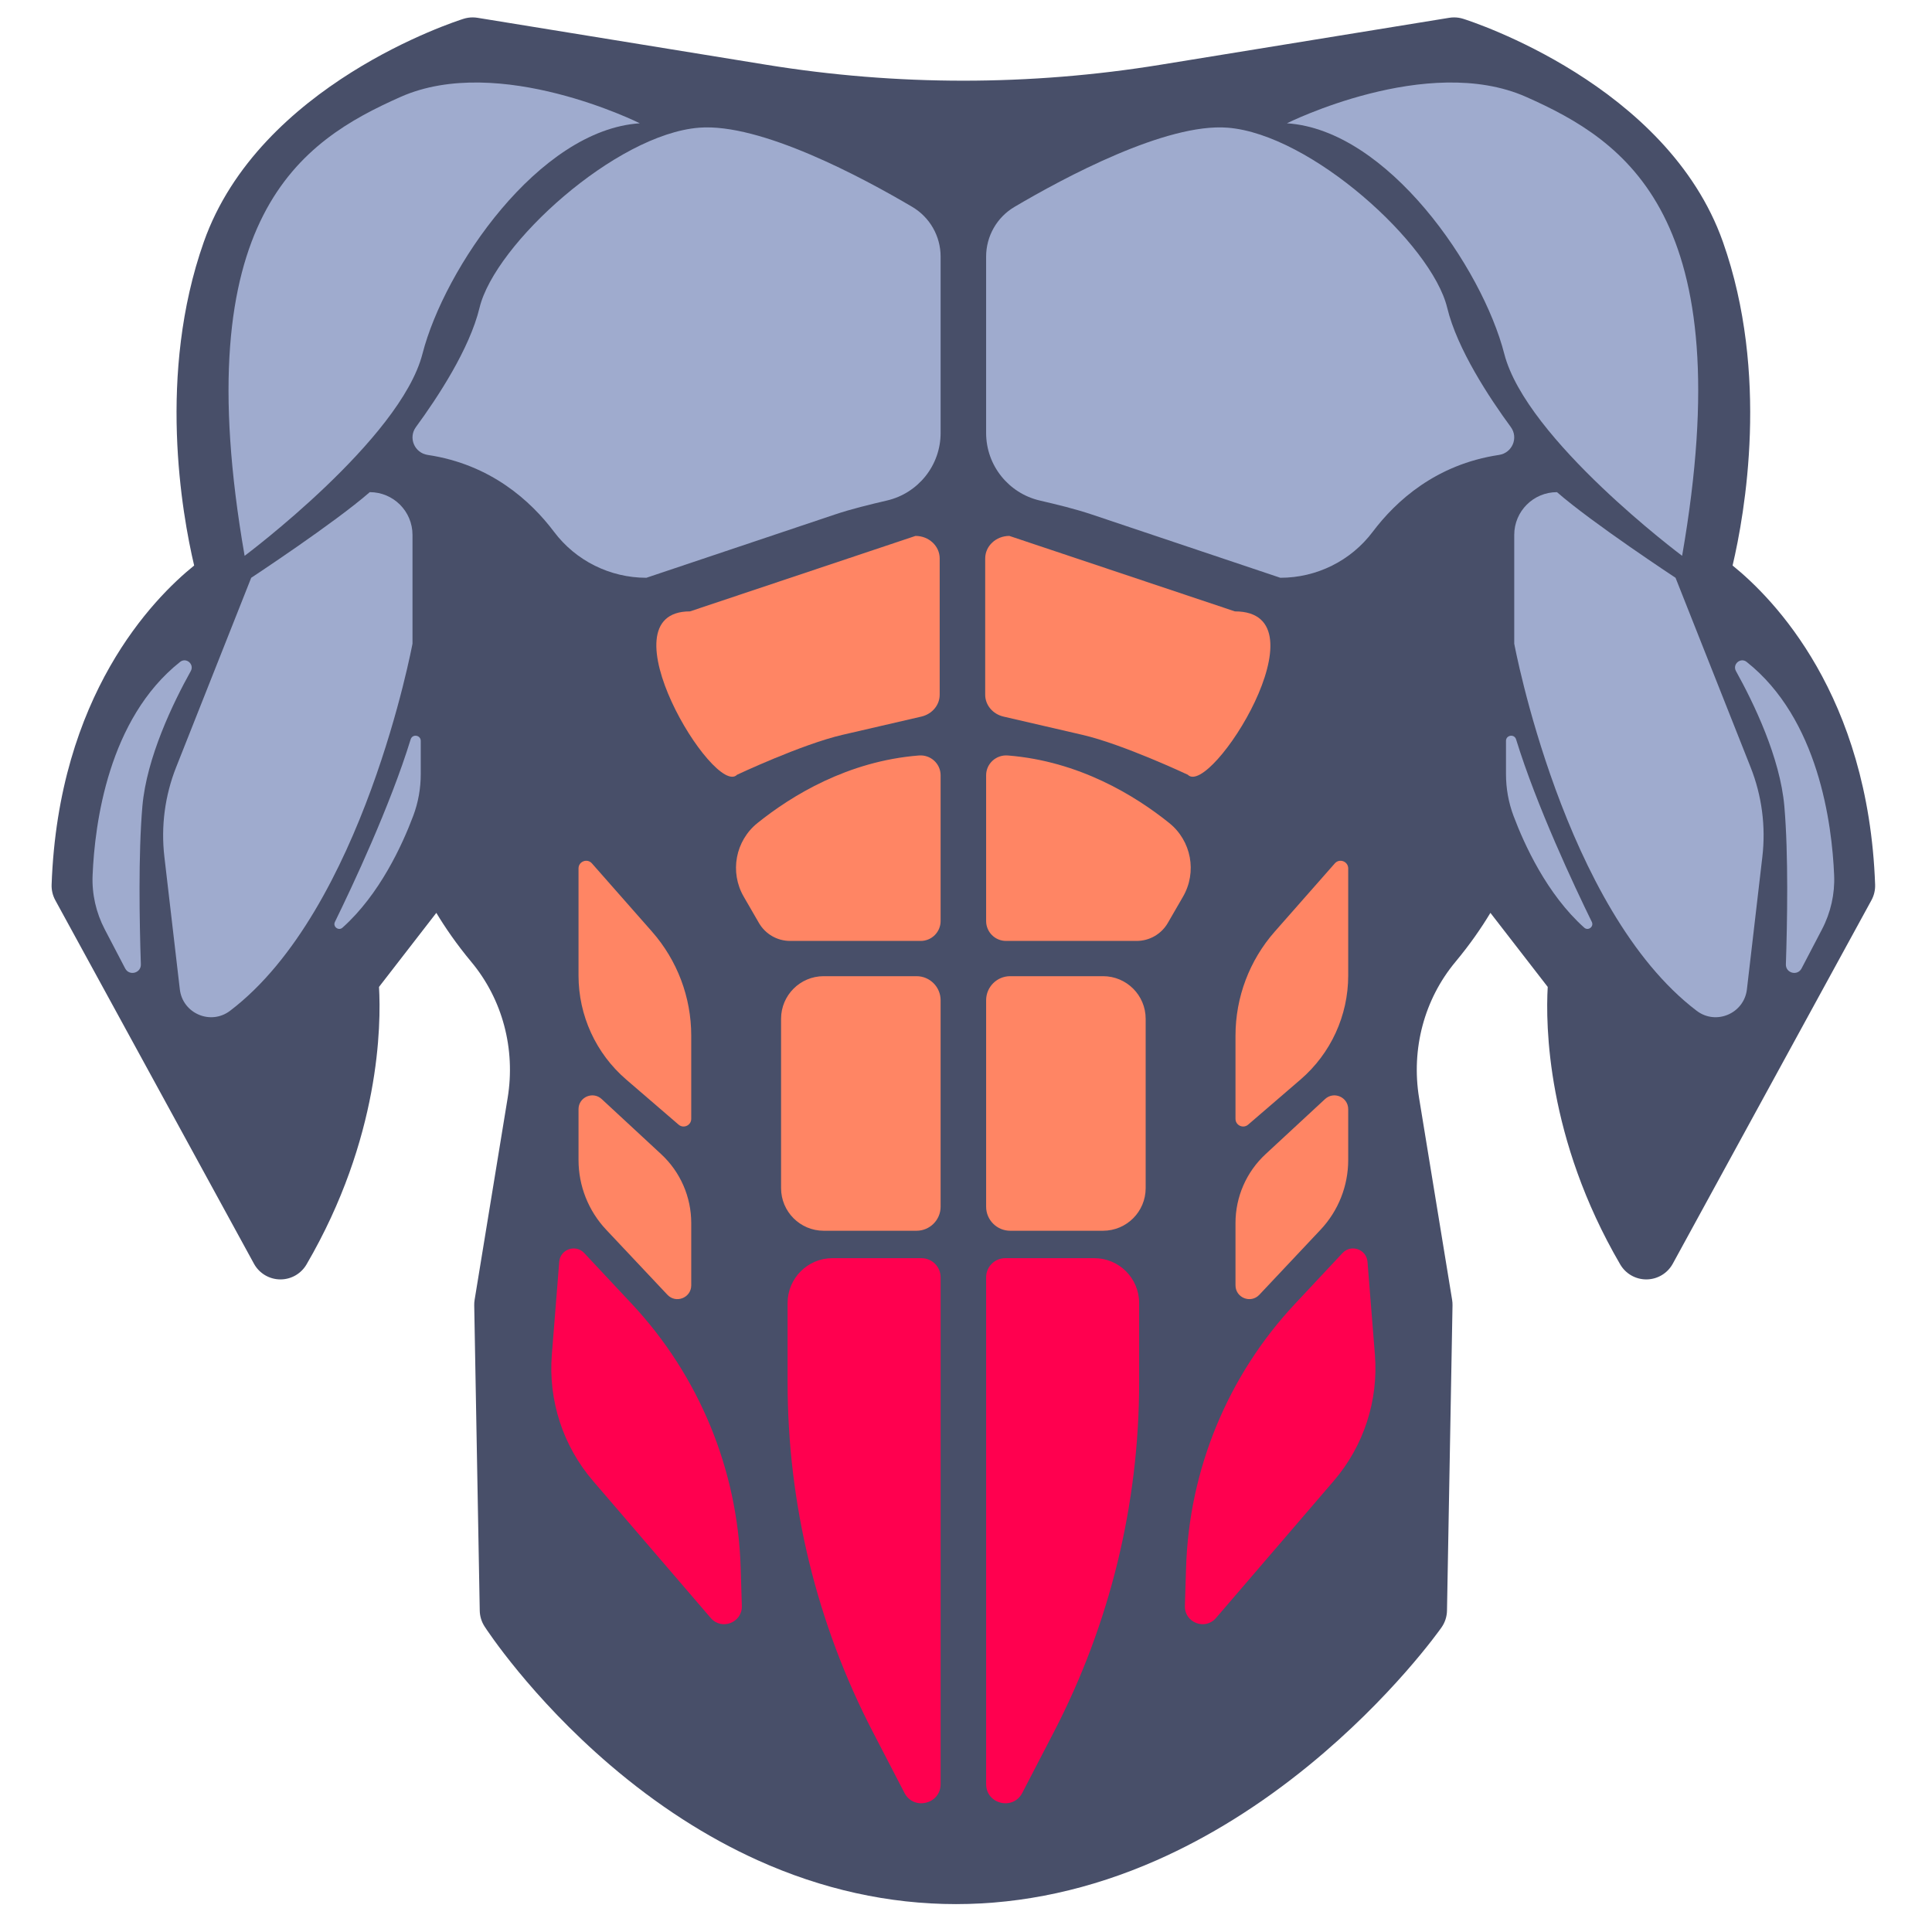
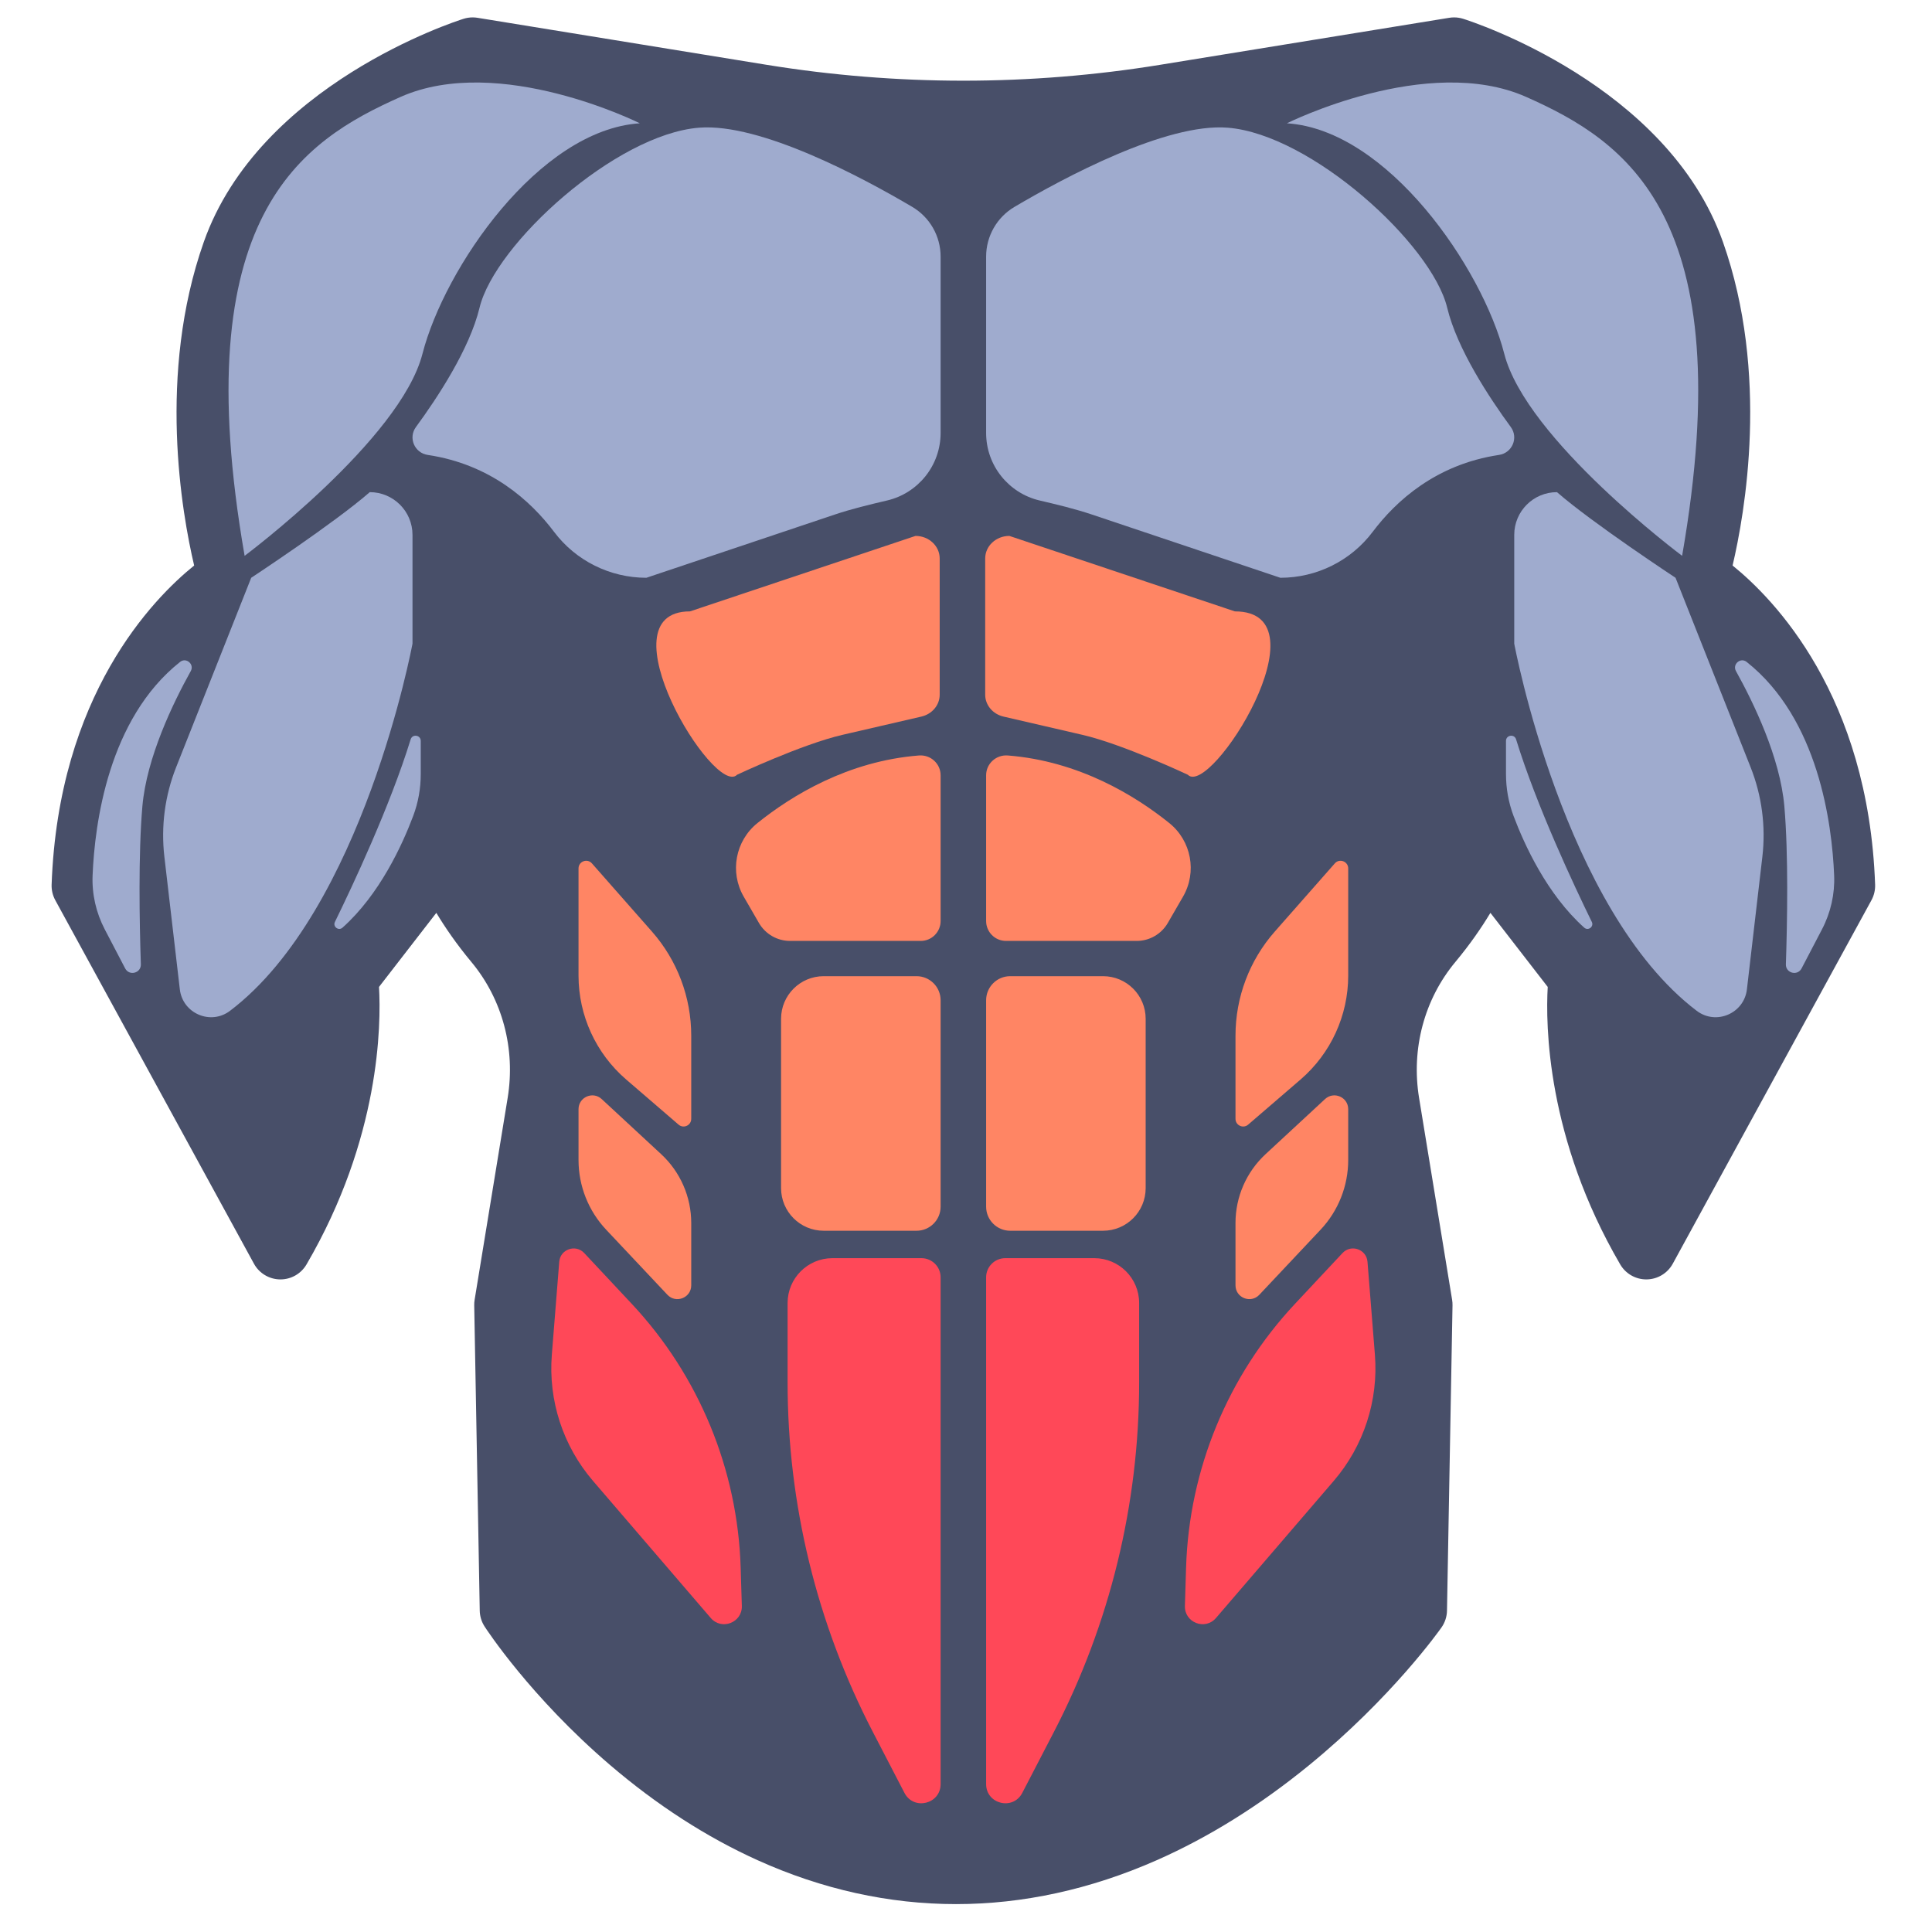
<svg xmlns="http://www.w3.org/2000/svg" id="Layer_2" enable-background="new 0 0 512 512" viewBox="0 0 512 512">
  <g>
    <g>
      <path d="m385.348 4.612c-.429 0-.858.034-1.284.104l-76.598 12.454c-17.194 2.796-34.744 4.213-52.163 4.213s-34.969-1.418-52.163-4.213l-76.599-12.455c-.426-.069-.855-.104-1.284-.104-.811 0-1.62.123-2.398.368-2.203.692-54.126 17.43-68.852 59.146-12.363 35.022-5.801 71.956-2.555 85.742-10.916 8.808-35.98 34.384-37.773 84.578-.051 1.437.285 2.861.975 4.122l52.646 96.327c1.384 2.532 4.024 4.122 6.908 4.163.037.001.075.001.112.001 2.842 0 5.475-1.509 6.91-3.969 19.521-33.465 19.788-63.519 19.211-73.545l15.19-19.627c2.29 3.812 5.327 8.26 9.282 13.009 8.243 9.897 11.749 23.036 9.62 36.046l-8.755 53.505c-.078.475-.112.956-.104 1.436l1.463 80.921c.027 1.491.47 2.944 1.279 4.196.487.754 12.166 18.666 33.233 36.696 12.433 10.641 25.595 19.136 39.121 25.247 17.086 7.72 34.777 11.635 52.583 11.635 17.78 0 35.654-3.904 53.125-11.604 13.818-6.09 27.406-14.555 40.388-25.16 21.999-17.971 34.626-35.809 35.152-36.56.916-1.306 1.421-2.856 1.45-4.451l1.463-80.921c.009-.481-.026-.962-.104-1.436l-8.755-53.505c-2.129-13.011 1.377-26.149 9.62-36.046 3.955-4.75 6.993-9.198 9.282-13.009l15.19 19.627c-.577 10.026-.31 40.081 19.211 73.545 1.435 2.46 4.068 3.969 6.91 3.969.037 0 .075 0 .112-.001 2.885-.04 5.525-1.631 6.908-4.163l52.646-96.326c.689-1.261 1.026-2.685.975-4.122-1.793-50.194-26.857-75.77-37.773-84.578 3.246-13.786 9.808-50.72-2.555-85.742-14.726-41.715-66.649-58.453-68.852-59.146-.778-.244-1.587-.367-2.398-.367z" fill="#484f69" />
    </g>
    <g>
      <path d="m169.56 32.674s-37.238-18.619-63.422-6.982-57.021 31.42-41.311 121.607c0 0 41.311-30.838 47.13-53.53s30.837-59.35 57.603-61.095z" fill="#9fabce" />
    </g>
    <g>
      <path d="m241.753 54.825c4.666 2.754 7.52 7.767 7.52 13.185v46.72c0 8.704-6.048 15.996-14.171 17.901-4.694 1.101-9.383 2.22-13.953 3.754l-49.851 16.732c-9.613 0-18.681-4.489-24.464-12.168-6.153-8.172-16.775-17.888-33.478-20.387-3.507-.525-5.224-4.54-3.125-7.399 5.659-7.711 14.206-20.645 16.854-31.613 4.073-16.874 36.075-45.966 58.185-47.712 16.316-1.289 43.407 13.269 56.483 20.987z" fill="#9fabce" />
    </g>
    <g>
      <path d="m109.317 141.749v28.823s-13.09 70.544-48.363 97.308c-5.13 3.892-12.553.702-13.298-5.694l-4.094-35.137c-.937-8.045.134-16.197 3.117-23.727l19.893-50.205s22.11-14.546 31.42-22.692c6.255 0 11.325 5.07 11.325 11.324z" fill="#9fabce" />
    </g>
    <g>
      <path d="m47.727 175.413c1.622-1.285 3.836.622 2.83 2.43-4.655 8.367-11.702 22.889-12.824 35.847-1.105 12.77-.772 30.815-.404 41.857.078 2.346-3.072 3.176-4.159 1.095l-5.407-10.35c-2.304-4.41-3.429-9.341-3.224-14.312.565-13.726 4.161-41.496 23.188-56.567z" fill="#9fabce" />
    </g>
    <g>
      <path d="m111.504 196.348v8.785c0 3.786-.666 7.54-1.997 11.084-2.851 7.595-8.865 20.797-18.739 29.621-1.047.936-2.627-.261-2.01-1.523 4.655-9.513 14.642-30.743 20.07-48.378.463-1.5 2.676-1.16 2.676.411z" fill="#9fabce" />
    </g>
    <path d="m249.273 205.469v38.609c0 2.916-2.364 5.279-5.279 5.279h-34.61c-3.408 0-6.557-1.817-8.262-4.767l-4.026-6.963c-3.769-6.519-2.219-14.806 3.652-19.522 9.015-7.244 23.896-16.403 42.774-17.896 3.092-.245 5.751 2.158 5.751 5.26z" fill="#ff8564" />
    <path d="m242.89 326.162h-24.602c-6.239 0-11.296-5.058-11.296-11.296v-44.872c0-6.239 5.058-11.296 11.296-11.296h24.602c3.526 0 6.383 2.858 6.383 6.383v54.697c0 3.526-2.858 6.384-6.383 6.384z" fill="#ff8564" />
-     <path d="m244.198 333.428h-23.593c-6.563 0-11.883 5.32-11.883 11.883v21.057c0 32.231 7.746 63.991 22.585 92.603l8.385 16.168c2.447 4.718 9.581 2.978 9.581-2.337v-134.299c0-2.803-2.272-5.075-5.075-5.075z" fill="#ff004f" />
+     <path d="m244.198 333.428h-23.593c-6.563 0-11.883 5.32-11.883 11.883v21.057c0 32.231 7.746 63.991 22.585 92.603l8.385 16.168c2.447 4.718 9.581 2.978 9.581-2.337v-134.299c0-2.803-2.272-5.075-5.075-5.075z" fill="#FF4858" />
    <path d="m156.864 228.805 15.916 18.076c6.706 7.616 10.405 17.415 10.405 27.563v22.063c0 1.734-2.036 2.668-3.35 1.536l-13.895-11.965c-8.016-6.902-12.625-16.955-12.625-27.533v-28.4c0-1.869 2.314-2.743 3.549-1.34z" fill="#ff8564" />
    <path d="m159.456 291.264 15.766 14.607c5.078 4.704 7.964 11.313 7.964 18.234v16.516c0 3.311-4.049 4.917-6.318 2.506l-16.227-17.241c-4.705-4.999-7.325-11.605-7.325-18.47v-13.469c-.001-3.191 3.8-4.851 6.14-2.683z" fill="#ff8564" />
-     <path d="m154.825 332.07 12.614 13.48c17.793 19.013 28.047 43.859 28.845 69.887l.311 10.155c.135 4.417-5.358 6.548-8.237 3.196l-31.21-36.337c-7.949-9.255-11.874-21.3-10.905-33.461l1.962-24.605c.264-3.32 4.344-4.747 6.62-2.315z" fill="#ff004f" />
+     <path d="m154.825 332.07 12.614 13.48c17.793 19.013 28.047 43.859 28.845 69.887l.311 10.155c.135 4.417-5.358 6.548-8.237 3.196l-31.21-36.337c-7.949-9.255-11.874-21.3-10.905-33.461l1.962-24.605c.264-3.32 4.344-4.747 6.62-2.315z" fill="#FF4858" />
    <g>
      <path d="m341.046 32.674s37.238-18.619 63.422-6.982c26.183 11.637 57.021 31.42 41.311 121.607 0 0-41.311-30.838-47.13-53.53s-30.838-59.35-57.603-61.095z" fill="#9fabce" />
    </g>
    <g>
      <path d="m268.852 54.825c-4.666 2.754-7.52 7.767-7.52 13.185v46.72c0 8.704 6.048 15.996 14.171 17.901 4.694 1.101 9.383 2.22 13.953 3.754l49.851 16.732c9.613 0 18.681-4.489 24.464-12.168 6.153-8.172 16.775-17.887 33.478-20.387 3.507-.525 5.224-4.54 3.125-7.399-5.659-7.711-14.206-20.645-16.854-31.613-4.073-16.874-36.075-45.966-58.185-47.712-16.316-1.289-43.406 13.269-56.483 20.987z" fill="#9fabce" />
    </g>
    <g>
      <path d="m401.289 141.749v28.823s13.09 70.544 48.363 97.308c5.13 3.892 12.553.702 13.298-5.694l4.094-35.137c.937-8.045-.134-16.197-3.117-23.727l-19.892-50.205s-22.11-14.546-31.42-22.692c-6.256 0-11.326 5.07-11.326 11.324z" fill="#9fabce" />
    </g>
    <g>
      <path d="m462.879 175.413c-1.622-1.285-3.836.622-2.83 2.43 4.655 8.367 11.702 22.889 12.824 35.847 1.105 12.77.772 30.815.404 41.857-.078 2.346 3.073 3.176 4.159 1.095l5.407-10.35c2.304-4.41 3.429-9.341 3.224-14.312-.566-13.726-4.161-41.496-23.188-56.567z" fill="#9fabce" />
    </g>
    <g>
      <path d="m399.102 196.348v8.785c0 3.786.666 7.54 1.997 11.084 2.851 7.595 8.865 20.797 18.739 29.621 1.047.936 2.627-.261 2.01-1.523-4.655-9.513-14.642-30.743-20.07-48.378-.464-1.5-2.676-1.16-2.676.411z" fill="#9fabce" />
    </g>
    <path d="m261.332 205.469v38.609c0 2.916 2.364 5.279 5.279 5.279h34.61c3.408 0 6.557-1.817 8.262-4.767l4.026-6.963c3.769-6.519 2.219-14.806-3.652-19.522-9.015-7.244-23.896-16.403-42.774-17.896-3.091-.245-5.751 2.158-5.751 5.26z" fill="#ff8564" />
    <path d="m267.716 326.162h24.602c6.239 0 11.296-5.058 11.296-11.296v-44.872c0-6.239-5.058-11.296-11.296-11.296h-24.602c-3.526 0-6.383 2.858-6.383 6.383v54.697c-.001 3.526 2.857 6.384 6.383 6.384z" fill="#ff8564" />
-     <path d="m266.408 333.428h23.593c6.563 0 11.883 5.32 11.883 11.883v21.057c0 32.231-7.746 63.991-22.585 92.603l-8.385 16.168c-2.447 4.718-9.581 2.978-9.581-2.337v-134.299c-.001-2.803 2.272-5.075 5.075-5.075z" fill="#ff004f" />
+     <path d="m266.408 333.428h23.593c6.563 0 11.883 5.32 11.883 11.883v21.057c0 32.231-7.746 63.991-22.585 92.603l-8.385 16.168c-2.447 4.718-9.581 2.978-9.581-2.337v-134.299c-.001-2.803 2.272-5.075 5.075-5.075z" fill="#FF4858" />
    <path d="m353.741 228.805-15.916 18.076c-6.706 7.616-10.405 17.415-10.405 27.563v22.063c0 1.734 2.036 2.668 3.35 1.536l13.895-11.965c8.016-6.902 12.625-16.955 12.625-27.533v-28.4c0-1.869-2.314-2.743-3.549-1.34z" fill="#ff8564" />
    <path d="m351.149 291.264-15.766 14.607c-5.078 4.704-7.964 11.313-7.964 18.234v16.516c0 3.311 4.049 4.917 6.318 2.506l16.227-17.241c4.705-4.999 7.325-11.605 7.325-18.47v-13.469c.001-3.191-3.799-4.851-6.14-2.683z" fill="#ff8564" />
-     <path d="m355.781 332.07-12.614 13.48c-17.793 19.013-28.047 43.859-28.845 69.887l-.311 10.155c-.135 4.417 5.358 6.548 8.237 3.196l31.21-36.337c7.949-9.255 11.874-21.3 10.905-33.461l-1.962-24.605c-.265-3.32-4.345-4.747-6.62-2.315z" fill="#ff004f" />
+     <path d="m355.781 332.07-12.614 13.48c-17.793 19.013-28.047 43.859-28.845 69.887l-.311 10.155c-.135 4.417 5.358 6.548 8.237 3.196l31.21-36.337c7.949-9.255 11.874-21.3 10.905-33.461l-1.962-24.605c-.265-3.32-4.345-4.747-6.62-2.315z" fill="#FF4858" />
    <g fill="#ff8564">
      <path d="m249.027 147.993v36.119c0 2.743-2.006 5.133-4.863 5.794l-20.888 4.832c-10.774 2.492-27.945 10.577-27.945 10.577-5.973 6.163-36.108-43.292-12.473-43.292l59.763-20c3.537 0 6.406 2.673 6.406 5.97z" />
      <path d="m261.086 147.993v36.119c0 2.743 2.006 5.133 4.863 5.794l20.888 4.832c10.774 2.492 27.945 10.577 27.945 10.577 5.973 6.163 37.244-43.292 12.473-43.292l-59.763-20c-3.537 0-6.406 2.673-6.406 5.97z" />
    </g>
  </g>
</svg>
